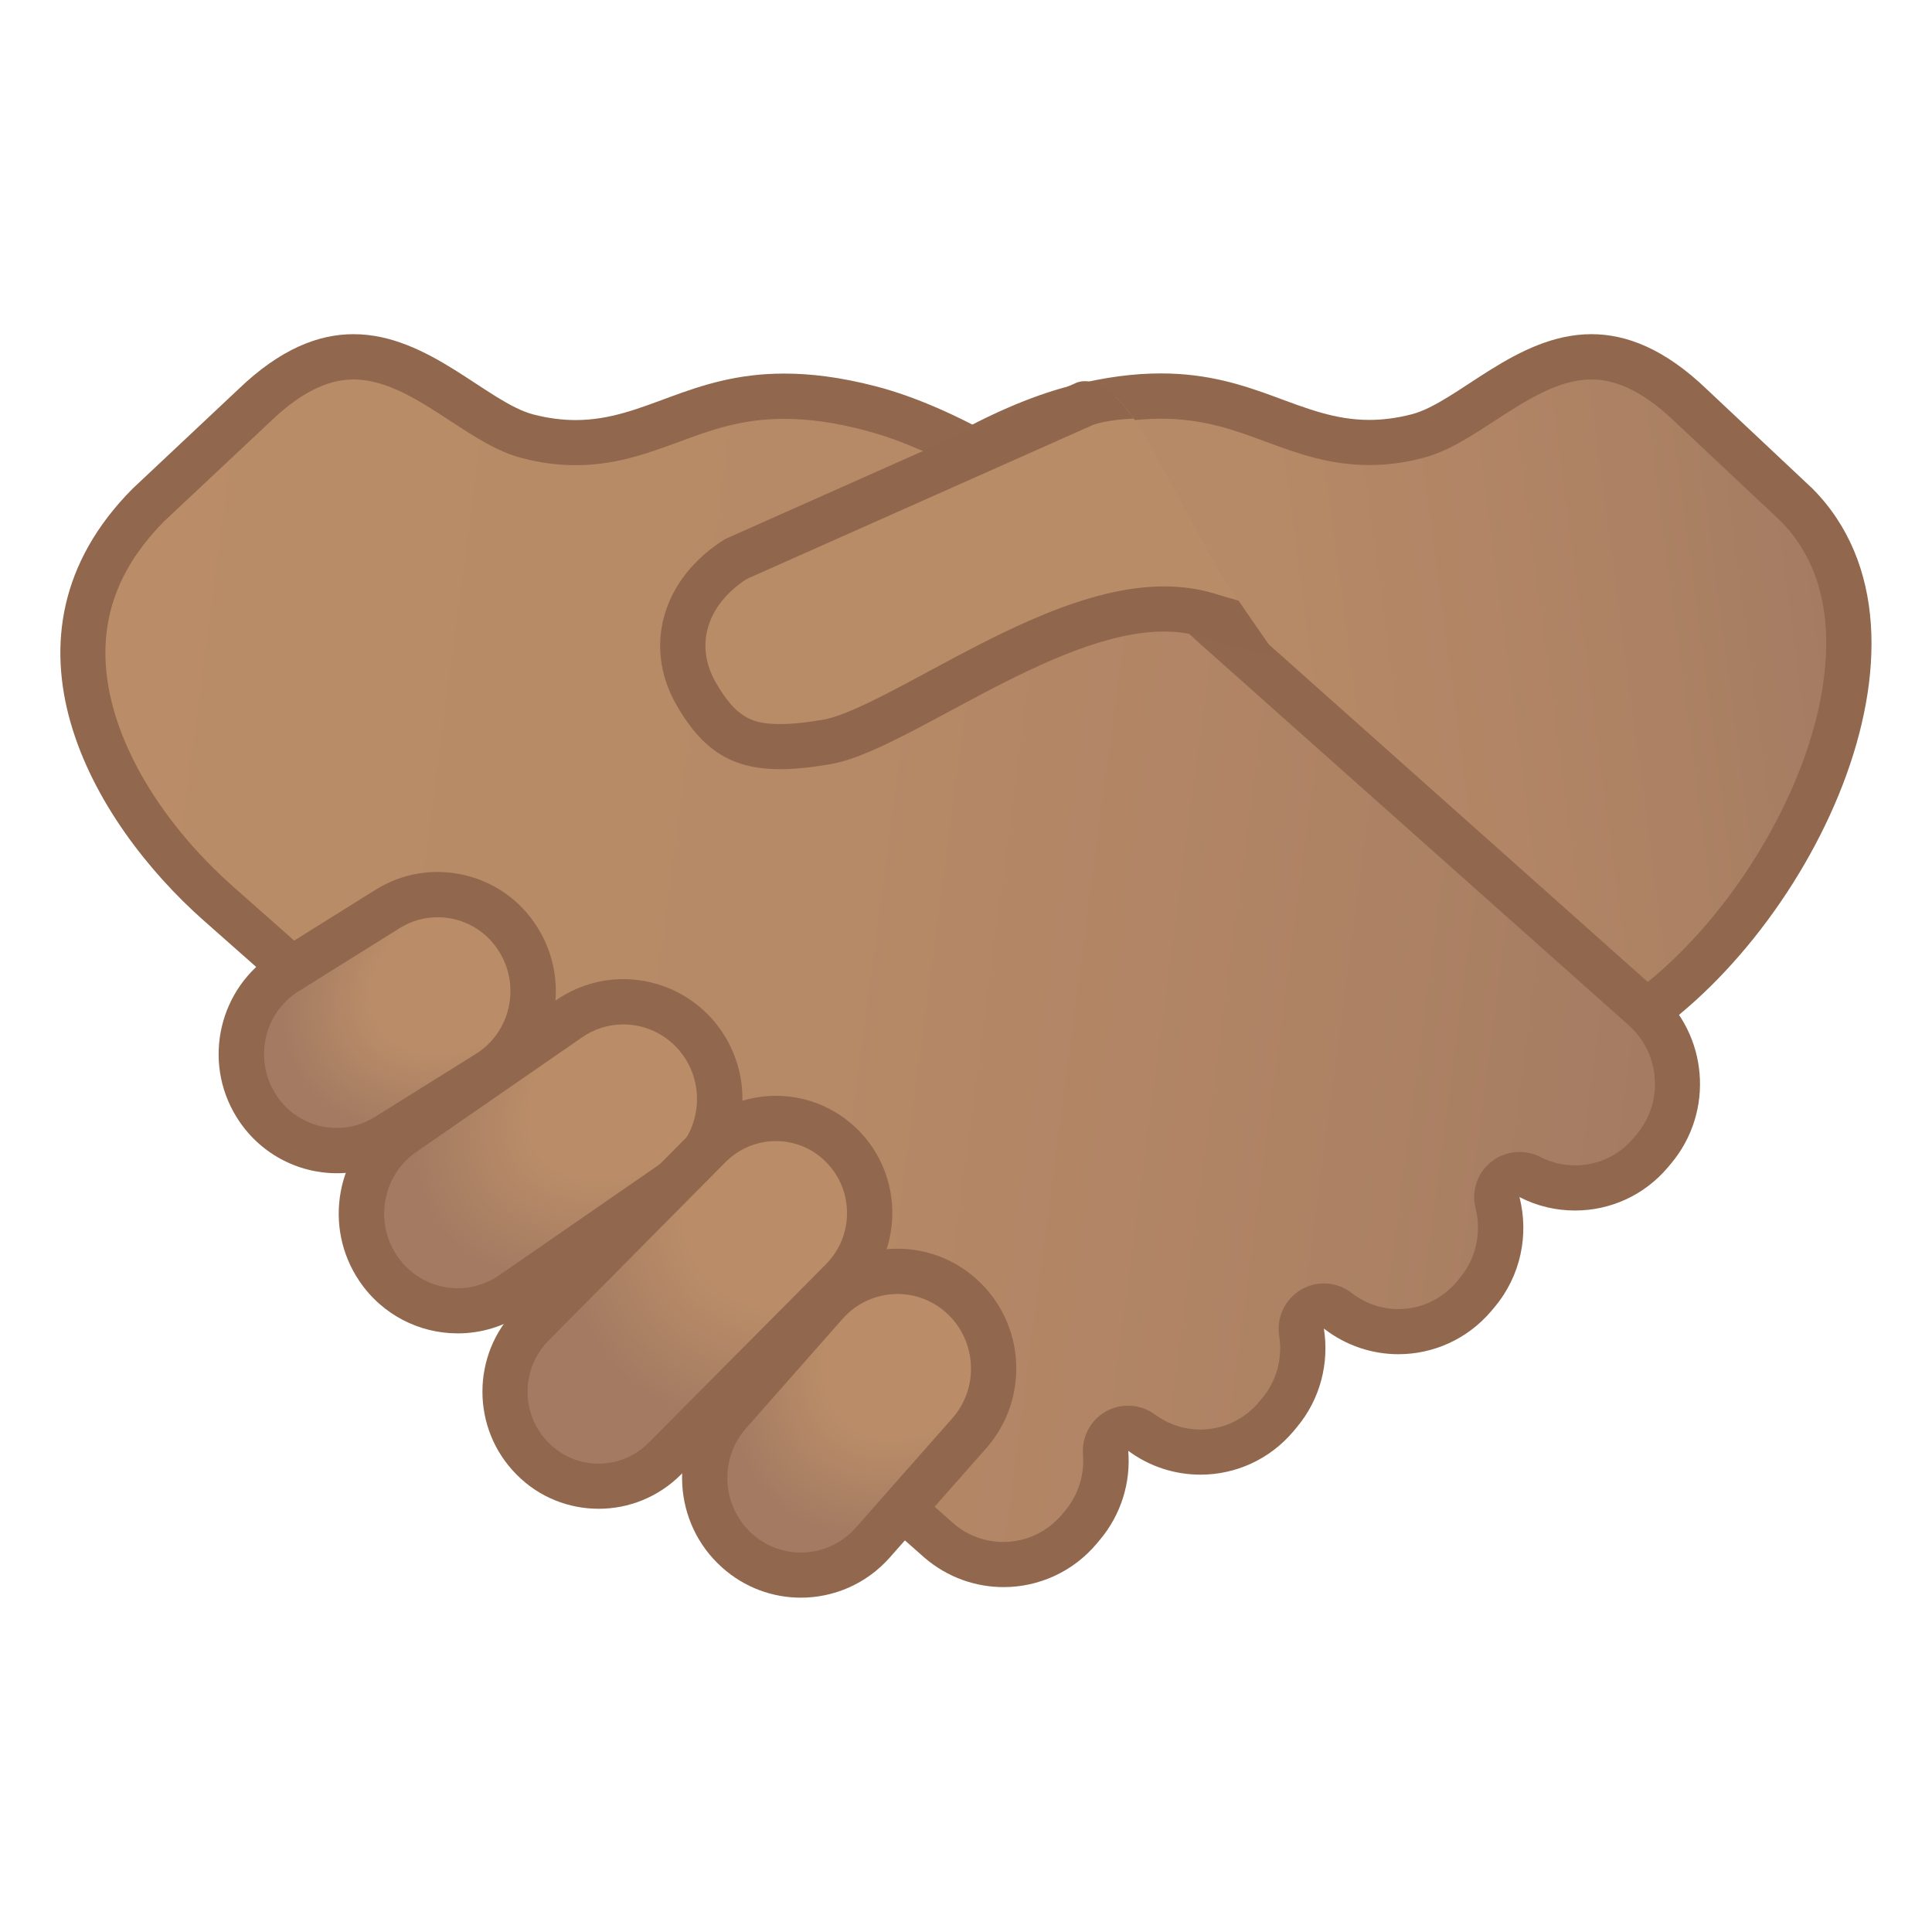
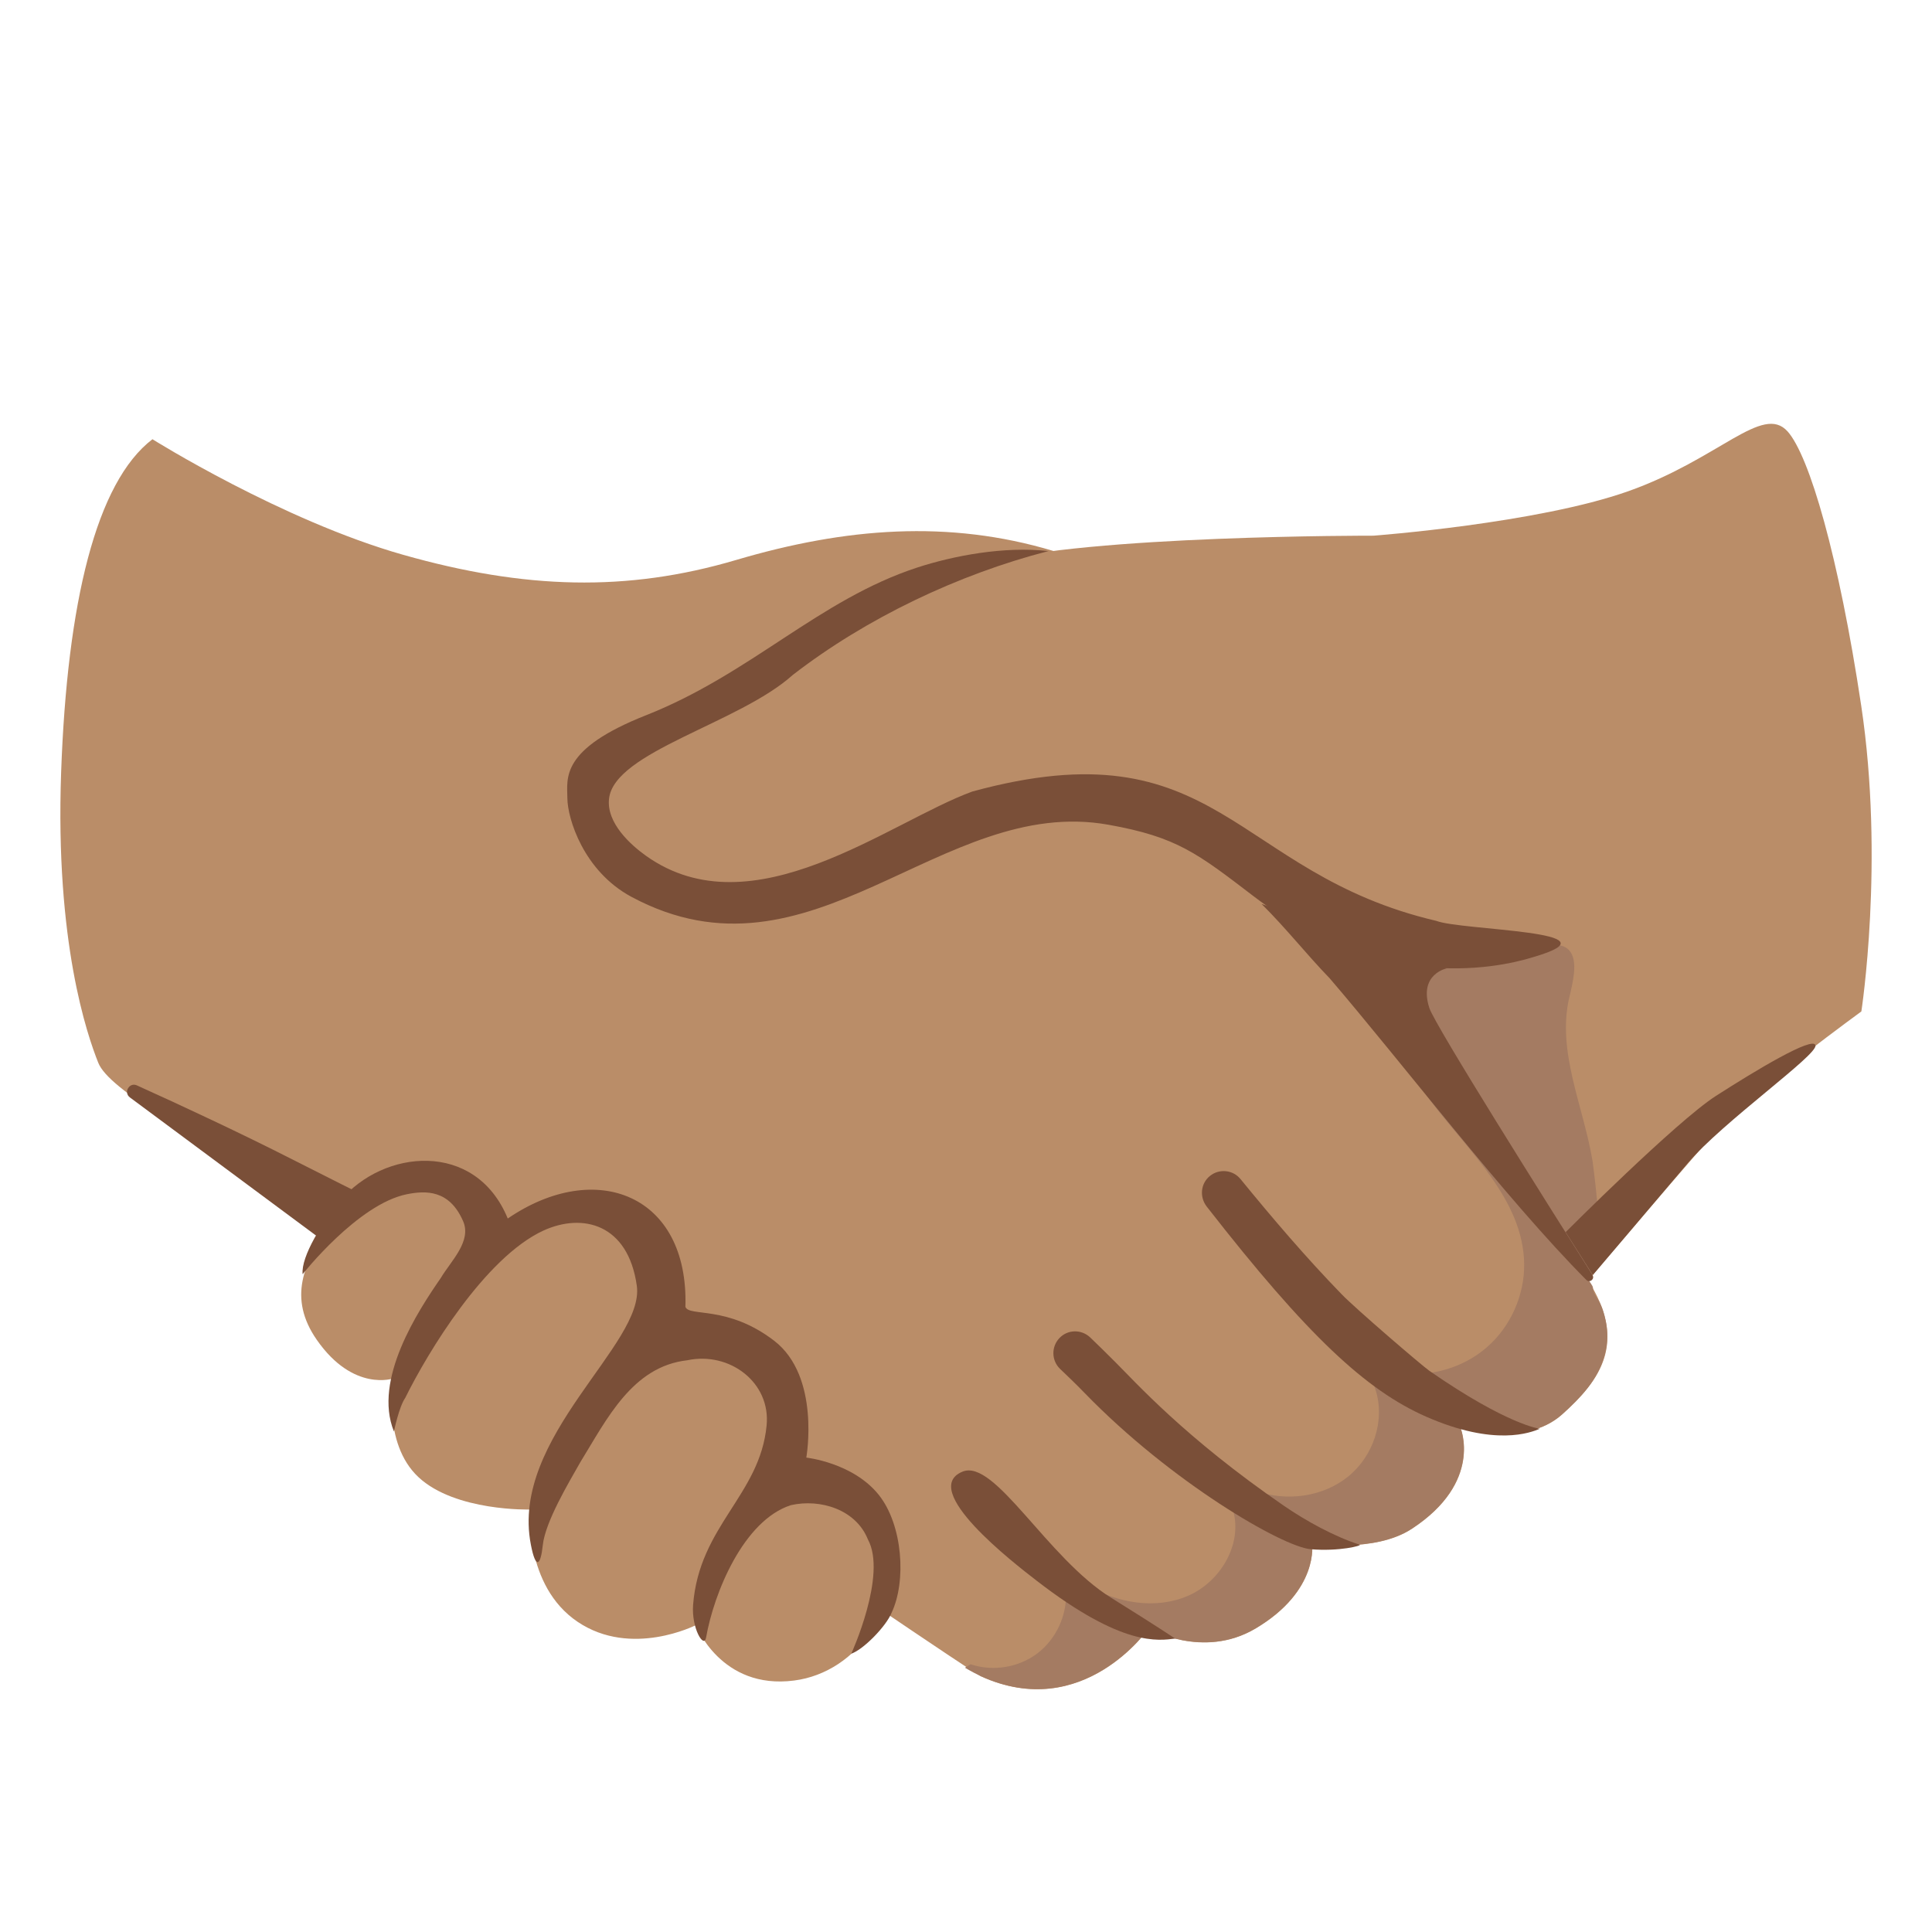
- <svg xmlns="http://www.w3.org/2000/svg" xmlns:xlink="http://www.w3.org/1999/xlink" enable-background="new 0 0 128 128" viewBox="0 0 128 128">
-   <linearGradient id="h" x1="2495.9" x2="2568.3" y1="-119.34" y2="-119.34" gradientTransform="matrix(-.983 .1317 .1306 .9913 2591.8 -167.55)" gradientUnits="userSpaceOnUse">
-     <stop stop-color="#A47B62" offset="0" />
-     <stop stop-color="#AD8264" offset=".191" />
-     <stop stop-color="#B78A67" offset=".551" />
-     <stop stop-color="#BA8D68" offset="1" />
-   </linearGradient>
-   <path d="m49.93 40.14c3.78-3.28 13.35-11.05 21.34-13.11 2.05-0.53 3.9-0.78 5.64-0.78 3.1 0 5.34 0.83 7.5 1.62 1.93 0.71 3.93 1.45 6.31 1.45 1.05 0 2.09-0.14 3.18-0.42 1.39-0.36 2.79-1.28 4.27-2.25 2.16-1.41 4.61-3.02 7.27-3.02 2.18 0 4.34 1.06 6.61 3.25l7.01 6.58c3.47 3.49 3.7 8.26 3.28 11.63-1.03 8.28-7.26 18.06-14.35 22.68l-58.06-27.63z" fill="url(#h)" />
-   <path d="m105.44 25.14c1.77 0 3.59 0.93 5.59 2.86l6.95 6.53c2.45 2.49 3.41 5.98 2.86 10.39-0.95 7.62-6.53 16.58-12.99 21.14l-55.2-26.28c4.39-3.64 12.29-9.58 18.98-11.3 1.93-0.49 3.65-0.74 5.27-0.74 2.83 0 4.85 0.74 6.98 1.53 2.06 0.76 4.18 1.54 6.83 1.54 1.18 0 2.34-0.15 3.56-0.47 1.63-0.42 3.13-1.4 4.72-2.44 2.09-1.35 4.24-2.76 6.45-2.76m0-3c-5 0-8.87 4.52-11.92 5.31-1.01 0.26-1.94 0.37-2.8 0.37-4.57 0-7.55-3.08-13.81-3.08-1.72 0-3.69 0.23-6.02 0.83-10.67 2.74-23.65 14.94-23.65 14.94l60.85 28.97c11.55-6.93 21.75-27.28 11.99-37.11l-6.99-6.57c-2.81-2.7-5.35-3.66-7.65-3.66z" fill="#91674D" />
-   <linearGradient id="g" x1="233.93" x2="343.48" y1="195.87" y2="195.87" gradientTransform="matrix(.983 .1317 -.1306 .9913 -200.86 -167.55)" gradientUnits="userSpaceOnUse">
-     <stop stop-color="#BA8D68" offset="0" />
-     <stop stop-color="#B78A67" offset=".449" />
-     <stop stop-color="#AD8264" offset=".809" />
-     <stop stop-color="#A47B62" offset="1" />
-   </linearGradient>
-   <path d="m66.49 103.64c-1.55 0-3.07-0.56-4.25-1.58l-47.72-42.17c-5.47-4.84-8.84-10.89-9.01-16.2-0.12-3.78 1.34-7.23 4.34-10.25l6.96-6.53c2.28-2.2 4.44-3.26 6.62-3.26 2.66 0 5.11 1.6 7.27 3.02 1.48 0.97 2.88 1.89 4.27 2.25 1.09 0.28 2.13 0.42 3.18 0.42 2.38 0 4.37-0.74 6.3-1.45 2.16-0.8 4.4-1.62 7.5-1.62 1.75 0 3.59 0.26 5.64 0.78 10.17 2.61 22.87 14.46 23 14.58l28.2 25.1c2.8 2.4 3.14 6.61 0.79 9.41l-0.2 0.24c-1.25 1.49-3.08 2.34-5.02 2.34-1.04 0-2.08-0.25-3-0.73-0.22-0.11-0.45-0.17-0.69-0.17-0.33 0-0.66 0.11-0.93 0.33-0.46 0.37-0.67 0.97-0.52 1.54 0.53 2.1 0.02 4.33-1.36 5.96l-0.2 0.24c-1.25 1.49-3.08 2.34-5.01 2.34-1.47 0-2.86-0.48-4.02-1.38-0.27-0.21-0.59-0.32-0.92-0.32-0.26 0-0.53 0.07-0.76 0.21-0.53 0.31-0.82 0.92-0.72 1.53 0.3 1.93-0.24 3.88-1.48 5.36l-0.2 0.24c-1.25 1.49-3.08 2.34-5.02 2.34-1.41 0-2.76-0.45-3.89-1.29-0.26-0.2-0.58-0.29-0.89-0.29-0.25 0-0.5 0.06-0.73 0.19-0.51 0.28-0.82 0.84-0.77 1.43 0.14 1.77-0.41 3.48-1.55 4.83l-0.2 0.24c-1.24 1.47-3.07 2.32-5.01 2.32z" fill="url(#g)" />
-   <path d="m23.42 25.14c2.22 0 4.37 1.41 6.45 2.77 1.59 1.04 3.09 2.02 4.72 2.44 1.22 0.32 2.38 0.47 3.56 0.47 2.64 0 4.77-0.79 6.82-1.54 2.13-0.79 4.15-1.53 6.98-1.53 1.62 0 3.34 0.24 5.27 0.74 9.79 2.51 22.23 14.1 22.35 14.22 0.02 0.02 0.04 0.04 0.06 0.05l28.17 25.07 0.04 0.04c2.15 1.84 2.42 5.11 0.59 7.29l-0.2 0.24c-0.97 1.15-2.37 1.81-3.87 1.81-0.8 0-1.6-0.19-2.31-0.56-0.43-0.22-0.91-0.33-1.38-0.33-0.66 0-1.32 0.22-1.87 0.65-0.92 0.73-1.33 1.94-1.04 3.08 0.41 1.63 0.02 3.36-1.05 4.63l-0.2 0.24c-0.97 1.15-2.37 1.81-3.86 1.81-1.13 0-2.2-0.37-3.1-1.07-0.54-0.42-1.19-0.63-1.84-0.63-0.52 0-1.05 0.14-1.52 0.42-1.06 0.63-1.63 1.84-1.44 3.05 0.24 1.5-0.18 3.02-1.15 4.16l-0.2 0.24c-0.97 1.15-2.37 1.81-3.87 1.81-1.09 0-2.12-0.34-3-0.99-0.53-0.39-1.16-0.59-1.79-0.59-0.5 0-1 0.12-1.45 0.37-1.03 0.57-1.63 1.69-1.54 2.86 0.11 1.37-0.32 2.7-1.2 3.75l-0.2 0.24c-0.97 1.15-2.38 1.81-3.88 1.81-1.2 0-2.36-0.43-3.24-1.18l-47.74-42.2c-5.16-4.57-8.34-10.22-8.5-15.12-0.11-3.38 1.16-6.36 3.87-9.11l6.99-6.56c1.98-1.92 3.8-2.85 5.57-2.85m0-3c-2.3 0-4.84 0.96-7.65 3.67l-6.99 6.57c-9.76 9.83-2.74 22.02 4.74 28.63l47.74 42.2c1.52 1.3 3.38 1.94 5.23 1.94 2.29 0 4.57-0.98 6.17-2.88l0.2-0.24c1.44-1.71 2.06-3.84 1.89-5.91 1.43 1.06 3.11 1.58 4.79 1.58 2.29 0 4.56-0.98 6.16-2.88l0.2-0.24c1.59-1.89 2.17-4.29 1.81-6.56 1.47 1.14 3.21 1.7 4.94 1.7 2.29 0 4.56-0.98 6.16-2.87l0.2-0.24c1.76-2.09 2.29-4.82 1.66-7.3 1.16 0.6 2.42 0.89 3.68 0.89 2.29 0 4.56-0.97 6.16-2.87l0.2-0.24c2.89-3.44 2.47-8.58-0.94-11.5l-28.15-25.07s-12.99-12.21-23.65-14.94c-2.32-0.6-4.29-0.83-6.02-0.83-6.25 0-9.23 3.08-13.81 3.08-0.87 0-1.79-0.11-2.8-0.37-3.05-0.8-6.92-5.32-11.92-5.32z" fill="#91674D" />
-   <radialGradient id="f" cx="2113.8" cy="196" r="16.524" gradientTransform="matrix(-.8204 .5799 -.3806 -.5426 1851.3 -1047.9)" gradientUnits="userSpaceOnUse">
-     <stop stop-color="#BA8D68" offset=".5" />
-     <stop stop-color="#A47B62" offset="1" />
-   </radialGradient>
-   <path d="m30.33 86.85c-2.11 0-4.07-1.05-5.26-2.8-1.99-2.93-1.25-6.96 1.66-8.97l10.98-7.59c1.07-0.74 2.31-1.13 3.59-1.13 2.11 0 4.07 1.05 5.26 2.8 1.99 2.93 1.25 6.96-1.66 8.97l-10.98 7.59c-1.06 0.74-2.3 1.13-3.59 1.13z" fill="url(#f)" />
-   <path d="m41.3 67.87c1.61 0 3.11 0.8 4.02 2.14 1.53 2.26 0.96 5.35-1.27 6.89l-10.98 7.59c-0.81 0.56-1.76 0.86-2.74 0.86-1.61 0-3.11-0.8-4.02-2.14-1.53-2.26-0.96-5.35 1.27-6.89l10.98-7.59c0.81-0.56 1.76-0.86 2.74-0.86m0-3c-1.53 0-3.08 0.45-4.45 1.39l-10.98 7.59c-3.59 2.48-4.51 7.42-2.05 11.04 1.53 2.25 3.99 3.45 6.51 3.45 1.53 0 3.08-0.45 4.45-1.39l10.98-7.59c3.59-2.48 4.51-7.42 2.05-11.04-1.53-2.24-4-3.45-6.51-3.45z" fill="#91674D" />
-   <radialGradient id="e" cx="1576" cy="632.2" r="16.282" gradientTransform="matrix(-.5733 .6659 -.498 -.4353 1279.1 -685.52)" gradientUnits="userSpaceOnUse">
-     <stop stop-color="#BA8D68" offset=".5" />
-     <stop stop-color="#A47B62" offset="1" />
-   </radialGradient>
-   <path d="m53.06 104.36c-1.56 0-3.06-0.58-4.23-1.63-2.63-2.36-2.87-6.45-0.53-9.11l6.39-7.24c1.21-1.37 2.95-2.16 4.76-2.16 1.56 0 3.06 0.58 4.23 1.63 2.63 2.36 2.87 6.45 0.53 9.11l-6.39 7.24c-1.21 1.37-2.94 2.16-4.76 2.16z" fill="url(#e)" />
-   <path d="m59.46 85.73c1.19 0 2.34 0.44 3.23 1.24 2.02 1.82 2.2 4.96 0.4 7l-6.39 7.24c-0.92 1.05-2.25 1.65-3.64 1.65-1.19 0-2.34-0.44-3.23-1.24-2.02-1.82-2.2-4.96-0.4-7l6.39-7.24c0.92-1.05 2.25-1.65 3.64-1.65m0-3c-2.17 0-4.33 0.9-5.89 2.66l-6.39 7.24c-2.89 3.28-2.6 8.3 0.65 11.21 1.5 1.35 3.37 2.01 5.23 2.01 2.17 0 4.33-0.9 5.89-2.66l6.39-7.24c2.89-3.28 2.6-8.3-0.65-11.21-1.5-1.35-3.37-2.01-5.23-2.01z" fill="#91674D" />
-   <radialGradient id="d" cx="2191.9" cy="324.78" r="13.76" gradientTransform="matrix(-.7813 .4857 -.3539 -.5793 1858 -811.9)" gradientUnits="userSpaceOnUse">
-     <stop stop-color="#BA8D68" offset=".5" />
-     <stop stop-color="#A47B62" offset="1" />
-   </radialGradient>
-   <path d="m22.31 76.23c-2.21 0-4.22-1.13-5.38-3.02-1.84-3-0.92-6.95 2.05-8.81l6.69-4.18c1-0.62 2.15-0.96 3.32-0.96 2.21 0 4.22 1.13 5.38 3.02 1.84 3 0.92 6.95-2.05 8.8l-6.69 4.18c-1 0.64-2.15 0.97-3.32 0.97z" fill="url(#d)" />
-   <path d="m28.99 60.77c1.68 0 3.22 0.86 4.1 2.31 1.41 2.3 0.71 5.33-1.57 6.75l-6.68 4.17c-0.76 0.48-1.63 0.73-2.52 0.73-1.68 0-3.22-0.86-4.1-2.31-1.41-2.3-0.71-5.33 1.57-6.75l6.69-4.18c0.75-0.47 1.62-0.72 2.51-0.72m0-3c-1.41 0-2.83 0.38-4.11 1.18l-6.69 4.18c-3.67 2.29-4.81 7.16-2.53 10.86 1.48 2.41 4.04 3.74 6.66 3.74 1.41 0 2.83-0.38 4.11-1.18l6.69-4.18c3.67-2.29 4.81-7.16 2.53-10.86-1.48-2.42-4.04-3.74-6.66-3.74z" fill="#91674D" />
-   <radialGradient id="c" cx="1695.7" cy="291.65" r="16.872" gradientTransform="matrix(.5965 .6015 -.7159 .7219 -749.49 -1151.8)" gradientUnits="userSpaceOnUse">
-     <stop stop-color="#BA8D68" offset=".5" />
-     <stop stop-color="#A47B62" offset="1" />
-   </radialGradient>
-   <path d="m39.67 98.47c-1.65 0-3.21-0.65-4.38-1.83-2.42-2.44-2.42-6.42 0-8.87l11.74-11.84c1.17-1.18 2.73-1.83 4.38-1.83s3.21 0.65 4.38 1.83c2.43 2.45 2.43 6.42 0 8.87l-11.74 11.84c-1.17 1.18-2.73 1.83-4.38 1.83z" fill="url(#c)" />
-   <path d="m51.41 75.6c1.25 0 2.43 0.49 3.32 1.39 1.85 1.86 1.85 4.89 0 6.76l-11.75 11.83c-0.89 0.89-2.06 1.39-3.32 1.39s-2.43-0.49-3.32-1.39c-1.85-1.86-1.85-4.89 0-6.76l11.74-11.84c0.9-0.89 2.07-1.38 3.33-1.38m0-3c-1.97 0-3.94 0.76-5.45 2.27l-11.74 11.84c-3.01 3.03-3.01 7.95 0 10.98 1.5 1.52 3.47 2.27 5.45 2.27 1.97 0 3.94-0.76 5.45-2.27l11.74-11.84c3.01-3.03 3.01-7.95 0-10.98-1.51-1.51-3.48-2.27-5.45-2.27z" fill="#91674D" />
-   <defs>
-     <path id="b" d="m44.83 46.73c-2.25-3.89-0.96-8.43 3.22-11.02l23.28-10.36c2.56-0.93 5.43 5.17 5.43 5.17l4.07 7.48s3.65 5.35 4.05 5.84c2.06 2.49-1.06-0.71-5.33-1.65-7.56-1.65-18.97 7.46-24.43 8.43s-8.04 0-10.29-3.89z" />
-   </defs>
-   <clipPath id="a">
-     <use xlink:href="#b" />
-   </clipPath>
-   <g clip-path="url(#a)">
-     <path d="m51.69 49.47c-2.62 0-4.08-0.91-5.57-3.49-1.85-3.2-0.79-6.78 2.62-8.95l23.13-10.29c0.95-0.33 2.46-0.53 4.17-0.53 5.04 0 9.84 1.55 10.5 3.38 0.03 0.09 0.07 0.17 0.12 0.25l7.37 12.5c0.02 0.08 0.02 0.12 0.02 0.14-0.05 0-0.61 0.38-2.58 0.38-2.84 0-7.25-0.81-11.49-2.11-0.88-0.27-1.85-0.41-2.87-0.41-4.75 0-10.16 2.91-14.93 5.47-2.88 1.55-5.61 3.01-7.34 3.32-1.23 0.23-2.26 0.34-3.15 0.34z" fill="#B98C68" />
-     <path d="m76.05 27.71c4.97 0 8.71 1.55 9.09 2.39 0.06 0.18 0.14 0.35 0.24 0.51l6.35 10.76h-0.24c-2.7 0-6.94-0.78-11.05-2.05-1.03-0.31-2.14-0.47-3.31-0.47-5.13 0-10.72 3-15.64 5.65-2.65 1.43-5.4 2.9-6.89 3.17-1.15 0.2-2.1 0.3-2.9 0.3-1.86 0-2.91-0.4-4.27-2.74-1.42-2.46-0.62-5.14 2.04-6.87l22.97-10.22c0.78-0.27 2.12-0.43 3.61-0.43m0-3c-1.88 0-3.58 0.21-4.73 0.63l-23.28 10.36c-4.18 2.59-5.47 7.13-3.22 11.02 1.72 2.97 3.63 4.24 6.87 4.24 1 0 2.13-0.12 3.42-0.35 4.9-0.87 14.7-8.77 22.01-8.77 0.85 0 1.66 0.11 2.43 0.34 3.96 1.22 8.66 2.18 11.93 2.18 2.84 0 4.62-0.73 3.93-2.64l-7.46-12.64c-1.05-2.97-7.08-4.37-11.9-4.37z" fill="#90674D" />
-   </g>
+ <svg xmlns="http://www.w3.org/2000/svg" version="1.1" id="Layer_1" x="0px" y="0px" viewBox="0 0 128 128" style="enable-background:new 0 0 128 128;" xml:space="preserve">
+   <path style="fill:#BA8D68;" d="M105.21,84.82c-2.65-4.12-15.7-18.21-18.5-21.85s-10-24.4-16.93-26.47  c-6.93-2.08-13.77-1.54-21.01,0.6c-7.24,2.14-14.01,1.94-22.05-0.34c-8.04-2.28-16.62-7.66-16.62-7.66  c-3.73,2.85-5.65,10.81-6.05,22.07c-0.4,11.26,1.72,17.38,2.46,19.24c0.74,1.86,6.3,4.61,12.56,9.45  c0.54,0.41,44.98,30.77,45.92,31.2c6.79,3.09,11.11-3.16,11.11-3.16s3.6,2.06,7.08,0c4.25-2.52,3.75-5.65,3.75-5.65  s4.12,0.67,6.61-0.96c4.75-3.11,3.22-6.7,3.22-6.7s4.24,1.36,6.74-0.88C106,91.47,107.85,88.94,105.21,84.82z" />
+   <path style="fill:#BA8D68;" d="M58.4,101.98c-0.06-0.16-0.12-0.32-0.21-0.48c-1.94-3.75-5.63-3.6-5.79-3.73  c-0.21-0.16-0.17-2.96-0.4-4.05c-1.22-5.71-7.82-5.56-7.99-5.68c-0.23-0.15,0.98-4.05-2.84-7.34c-0.91-0.79-2.29-0.71-3.49-0.57  c-3.37,0.41-4.91,1.99-5.15,1.94c-0.57-0.11,0.07-4.29-4.07-4.43c-3.01-0.1-4.98,1.37-6.64,3.65c-1.7,2.34-2.76,4.71-0.83,7.48  c2.43,3.49,5.09,2.55,5.09,2.55s-0.8,4.27,1.65,6.55s7.39,2.14,7.39,2.14s-0.41,5.04,3.15,7.44s7.83,0.22,7.83,0.22  s1.66,4.3,6.51,3.67C56.86,110.8,60.01,106.21,58.4,101.98z" />
+   <path style="fill:#A47B62;" d="M105.88,86.12c-0.18-0.28-0.33-0.51-0.35-0.85c-0.02-0.38-10.16-13.83-14.43-19.24  c0.86,2.47,2.1,4.82,3.68,6.91c2.55,3.38,6.13,6.55,6.2,10.78c0.03,2.08-0.89,4.16-2.46,5.53c-1.57,1.37-3.75,2.01-5.81,1.69  c-0.66-0.1-1.61-0.1-1.69,0.56c-0.03,0.19,0.05,0.38,0.11,0.57c0.66,2.04-0.15,4.42-1.82,5.76c-1.67,1.35-4.05,1.66-6.08,0.96  c-0.53-0.18-1.23-0.39-1.56,0.06c-0.26,0.35-0.09,0.83,0.03,1.24c0.63,2.24-0.86,4.72-3,5.64c-2.13,0.92-4.68,0.48-6.68-0.7  c-0.44-0.26-1.14-0.49-1.36-0.02c-0.07,0.14-0.05,0.31-0.04,0.46c0.08,1.55-0.65,3.13-1.89,4.07s-2.95,1.22-4.43,0.72l-0.37,0.23  c0.44,0.26,0.81,0.45,1.05,0.56c6.79,3.09,11.11-3.16,11.11-3.16s3.6,2.06,7.08,0c4.25-2.52,3.75-5.65,3.75-5.65  s4.12,0.67,6.61-0.96c4.75-3.11,3.22-6.7,3.22-6.7s4.24,1.36,6.74-0.88c0.62-0.55,1.21-1.13,1.72-1.78c1-1.28,1.51-2.8,1.17-4.42  C106.28,87.02,106.14,86.53,105.88,86.12z" />
+   <path style="fill:#7A4F38;" d="M73.62,105.86c3.02,1.88,4.24,2.7,4.24,2.7c-1.09,0.13-3.47,0.58-9.16-3.82  c-1.57-1.21-7.83-6.05-4.93-7.24C65.91,96.62,69.37,103.22,73.62,105.86z" />
+   <path style="fill:#7A4F38;" d="M86.84,102.64c-1.88-0.16-9.26-4.45-14.98-10.35c-0.6-0.62-1.16-1.15-1.63-1.6  c-0.57-0.55-0.59-1.46-0.04-2.04c0.55-0.58,1.46-0.59,2.04-0.04c0.48,0.46,1.04,1.01,1.66,1.63c1.3,1.29,4.62,5.02,11.17,9.52  c1.47,1.01,3.32,2.03,5.02,2.58C90.27,102.4,88.71,102.8,86.84,102.64z" />
+   <path style="fill:#7A4F38;" d="M94.49,93.86c-3.98-1.75-7.86-5.35-14.54-13.92c-0.49-0.63-0.41-1.53,0.21-2.03  c0.62-0.5,1.53-0.41,2.03,0.21c2.14,2.62,4.34,5.2,6.7,7.63c0.93,0.96,5.26,4.68,5.81,5.07c5.19,3.6,7.32,3.84,7.32,3.84  C101.41,94.91,99.05,95.86,94.49,93.86z" />
+   <path style="fill:#7A4F38;" d="M8.61,72.71c-0.45-0.33-0.04-1.03,0.46-0.8c2.93,1.32,7.05,3.25,10.17,4.84  c2.87,1.46,4.63,2.33,4.63,2.33l-2.89,2.81L8.61,72.71z" />
+   <path style="fill:#BA8D68;" d="M123.31,46.75c-1.48-9.85-3.43-16.55-4.88-18.17c-1.66-1.84-4.51,1.82-10.54,3.96S91,35.49,91,35.49  s-18.99-0.04-25.64,1.82c-5.25,1.47-11.75,5.63-17.21,8.93c-4.36,2.64-8.29,4.37-8.62,6.28c-0.31,1.82,1.71,5.89,6.73,6.3  c8.15,0.67,16.77-4.48,16.77-4.48c2.79-1.58,3.83-1.77,9.4-1.77c5.57,0,11.31,4.25,11.72,4.93c4.16,6.85,7.9,10.33,11.72,14.97  c2.79,3.39,9.35,12.36,9.35,12.36s7.37-8.71,9.25-10.72c1.88-2.01,8.85-7.1,8.85-7.1S124.86,57.06,123.31,46.75z" />
+   <path style="fill:#A47B62;" d="M105.51,76.92c-0.61-3.66-2.38-7.25-1.54-10.84c0.13-0.53,0.25-1.06,0.31-1.6  c0.28-2.86-2.42-1.61-2.82-1.57c-1.03,0.11-12.87-0.33-11.55,1.01l15.3,20.7c0,0,0.6-0.19,0.74-1.67  C106.1,81.45,105.56,77.23,105.51,76.92z" />
+   <path style="fill:#7A4F38;" d="M95.87,64.15l-12.29-4.26c1.62,1.6,2.97,3.33,4.51,4.92c4.68,5.45,11.75,14.71,17.01,19.99  c0.22,0.22,0.57-0.06,0.41-0.32c-2.92-4.61-10.42-16.52-10.81-17.69C93.96,64.52,95.87,64.15,95.87,64.15z" />
+   <path style="fill:#7A4F38;" d="M73.43,54.64c4.55,0.81,5.91,1.9,9.64,4.75c9.16,6.98,17.51,4.33,18.58,4  c5.88-1.73-4.81-1.73-6.49-2.38c-13.51-3.16-14.37-13.04-30.74-8.57c-5.53,2.02-14.55,9.29-21.62,4.26  c-1.01-0.72-2.63-2.17-2.45-3.78c0.34-3.12,8.6-4.99,12.17-8.2c4.87-3.77,10.97-6.67,16.94-8.21c-2.93-0.33-6.26,0.3-8.69,1.09  c-6.51,2.13-11.02,7.04-17.95,9.78c-5.73,2.26-5.24,4.18-5.23,5.51c0.01,1.33,1.06,4.81,4.23,6.52  C53.78,65.84,62.31,52.65,73.43,54.64z" />
+   <path style="fill:#7A4F38;" d="M59.07,106.85c-0.36,0.9-1.88,2.45-2.67,2.71c0,0,2.39-5.22,1.1-7.57c-0.79-1.98-3.15-2.71-5.1-2.27  c-3.14,1.01-5.1,5.81-5.62,8.77c-0.14,0.77-0.98-0.62-0.86-2.17c0.41-5.24,4.43-7.27,4.87-11.88c0.28-2.85-2.45-4.91-5.25-4.32  c-3.65,0.41-5.34,3.91-7.09,6.75c-0.77,1.36-2.33,3.96-2.49,5.51c-0.14,1.35-0.47,1.63-0.79-0.05c-1.39-7.13,7.57-13.28,7.02-17.15  c-0.58-4.1-3.59-4.84-6.19-3.65c-3.88,1.79-7.68,8.1-9.15,11.08c-0.42,0.6-0.75,2.23-0.75,2.23c-1.4-3.44,1.61-8.01,3.11-10.18  c0.65-1.1,2.06-2.42,1.47-3.76c-0.91-2.08-2.46-2.03-3.72-1.78c-3.25,0.65-6.91,5.3-6.91,5.3c-0.12-1.18,1.35-3.52,2.49-4.86  c2.84-3.42,8.96-4.04,11.1,1.17c5.82-3.98,12-1.6,11.77,5.85c0.23,0.68,2.78-0.13,5.87,2.24c3.1,2.37,2.14,7.75,2.14,7.75  s3.1,0.33,4.81,2.48C59.81,101.04,60.06,104.76,59.07,106.85z" />
+   <path style="fill:#7A4F38;" d="M103.73,81.63c0,0,7.32-7.33,9.95-9.02s6.47-4,6.6-3.35s-6.12,5.05-8.47,7.81  c-2.34,2.77-6.28,7.4-6.28,7.4L103.73,81.63z" />
</svg>
